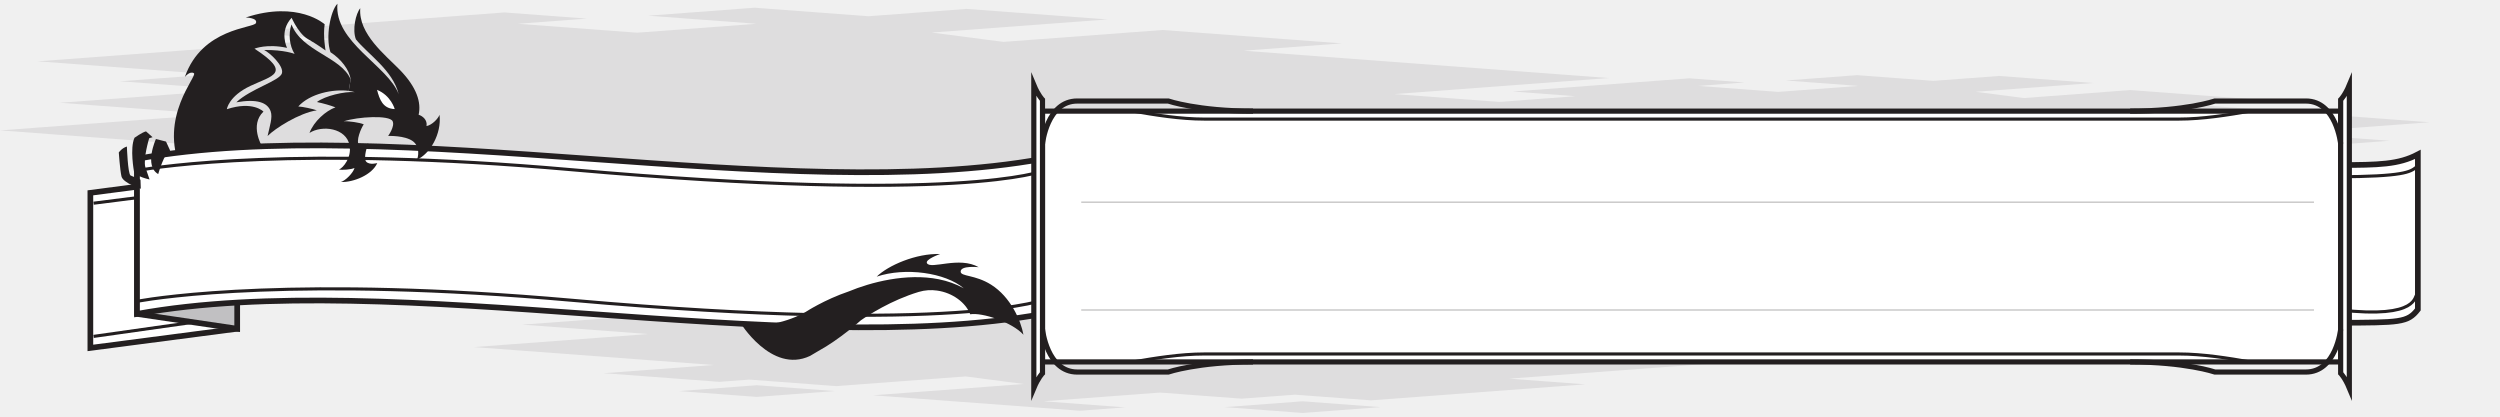
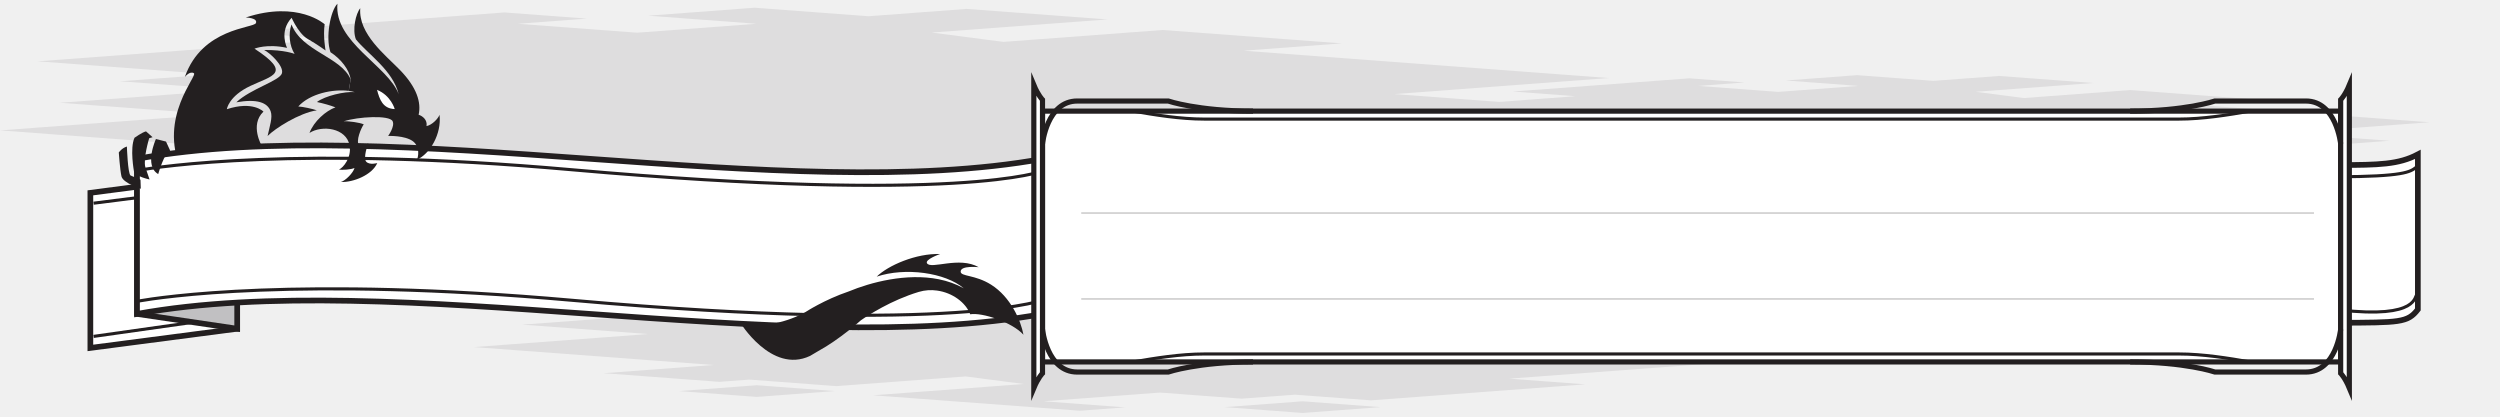
- <svg xmlns="http://www.w3.org/2000/svg" viewBox="0 0 960 160" height="160" width="960" xml:space="preserve" id="svg2" version="1.1">
-   <defs id="defs6" />
-   <g transform="matrix(1.333333,0,0,-1.333333,-11.40947,1062.936)" id="g10">
-     <g transform="matrix(1.191068,0,0,1.191068,-1.634987,-128.3245)" id="g4685">
-       <g id="g12" transform="translate(92.8431,734.1721)">
-         <path d="M 0,0 23.255,-1.74 0,-3.479 -23.252,-1.74 Z m 139.199,-6.519 23.254,-1.739 23.256,1.739 -23.256,1.74 z m 114.293,16.991 22.286,1.666 -27.48,2.055 42.048,3.143 -37.447,2.801 51.877,3.877 -88.338,6.608 23.736,1.773 -43.337,3.242 -38.505,-2.88 -17.318,2.255 42.488,3.174 -34.049,2.547 -23.73,-1.773 -27.549,2.06 -25.751,-1.927 26.164,-1.958 -28.828,-2.156 -28.823,2.156 16.707,1.25 -19.96,1.493 -63.818,-4.771 22.614,-1.691 -71.71,-5.36 42.231,-3.158 -22.286,-1.666 27.478,-2.055 -42.046,-3.142 37.445,-2.802 -51.877,-3.877 71.294,-5.333 -32.644,-2.442 34.46,-2.575 8.912,0.666 25.916,-1.939 38.506,2.88 17.299,-2.252 -44.872,-3.356 61.598,-4.604 13.469,1.006 -24.247,1.814 34.625,2.59 24.268,-1.815 15.887,1.188 22.622,-1.691 63.818,4.77 -22.612,1.691 71.709,5.359 z" style="fill:#deddde;fill-opacity:1;fill-rule:nonzero;stroke:none" id="path14" />
-       </g>
-       <g id="g16" transform="translate(191.5663,683.9097)">
-         <path d="M 0,0 18.891,-1.413 0,-2.826 -18.888,-1.413 Z m 113.072,-5.295 18.89,-1.413 18.891,1.413 -18.891,1.413 z m 92.841,13.801 18.103,1.354 -22.322,1.669 34.156,2.553 -30.419,2.275 42.14,3.15 -71.757,5.367 19.281,1.441 -35.203,2.633 -31.278,-2.339 -14.067,1.831 34.513,2.579 -27.659,2.069 L 102.126,31.647 79.747,33.321 58.83,31.756 80.082,30.165 56.666,28.414 33.253,30.165 46.824,31.18 30.61,32.393 -21.229,28.518 -2.86,27.144 -61.111,22.79 l 34.305,-2.565 -18.103,-1.353 22.321,-1.67 -34.155,-2.552 30.417,-2.276 -42.14,-3.15 57.912,-4.331 -26.516,-1.984 27.992,-2.092 7.239,0.541 21.052,-1.575 31.278,2.34 14.052,-1.83 -36.449,-2.726 50.036,-3.74 10.941,0.818 -19.696,1.473 28.126,2.104 19.713,-1.474 12.905,0.964 18.376,-1.373 51.84,3.875 -18.368,1.373 58.25,4.354 z" style="fill:#deddde;fill-opacity:1;fill-rule:nonzero;stroke:none" id="path18" />
-       </g>
-       <g id="g20" transform="translate(391.8167,731.4042)">
-         <path d="M 0,0 15.58,-1.166 0,-2.33 -15.578,-1.166 Z m 93.256,-4.367 15.579,-1.165 15.58,1.165 -15.58,1.166 z m 76.57,11.383 14.93,1.116 -18.41,1.376 28.17,2.106 -25.087,1.877 34.754,2.597 -59.181,4.427 15.902,1.188 -29.034,2.172 -25.796,-1.929 -11.602,1.51 28.465,2.127 -22.812,1.706 -15.897,-1.188 -18.457,1.38 -17.252,-1.291 17.529,-1.312 -19.313,-1.444 -19.31,1.444 11.193,0.838 -13.372,1 -42.755,-3.196 15.15,-1.133 -48.042,-3.591 28.293,-2.116 -14.931,-1.116 18.409,-1.376 -28.168,-2.106 25.086,-1.877 -34.755,-2.597 47.763,-3.573 -21.869,-1.636 23.086,-1.725 5.97,0.446 17.363,-1.299 25.796,1.93 11.59,-1.509 -30.062,-2.249 41.268,-3.084 9.023,0.674 -16.245,1.216 23.197,1.735 16.259,-1.216 10.643,0.795 15.156,-1.133 42.754,3.196 -15.148,1.133 48.041,3.591 z" style="fill:#deddde;fill-opacity:1;fill-rule:nonzero;stroke:none" id="path22" />
-       </g>
-       <g id="g24" transform="translate(87.0604,771.1898)">
-         <path d="m 0,0 c -0.431,-2.8 0.22,-6.34 0.22,-6.34 0,0 -2.05,1.5 -4.29,2.77 -1.33,0.75 -2.46,2.42 -3.161,3.65 -0.479,0.85 -0.759,1.48 -0.759,1.48 -3.111,-3.34 -1.101,-7.27 -1.101,-7.27 -4.849,1.06 -7.88,-0.19 -7.88,-0.19 9.181,-6.01 4.301,-6.5 -1,-9.01 -5.29,-2.51 -5.679,-5.63 -5.679,-5.63 6.33,2.08 8.849,-0.58 8.849,-0.58 -3.409,-3.26 -0.369,-8.35 -0.369,-8.35 3.31,-6.34 11.51,-9.04 18.85,-10.15 7.269,-1.11 13.7,-0.67 13.7,-0.67 l -16.721,-5.2 -15.019,-3.79 c 0,0 -14.911,1.6 -20.39,14.22 -5.471,12.63 4.09,22.57 3.13,23.22 -0.91,0.62 -2.07,-0.76 -2.191,-0.91 4.161,11.91 16.691,11.78 17.191,13.04 0.51,1.27 -2.471,1.35 -2.471,1.35 C -6.42,5.81 0,0 0,0" style="fill:#231f20;fill-opacity:1;fill-rule:nonzero;stroke:none" id="path26" />
-       </g>
-       <g id="g28" transform="translate(574.2475,737.1426)">
-         <path d="m 0,0 v -38.142 c 14.567,0.085 16.462,0 18.946,3.228 v 37.5 C 14.287,0.112 9.473,0.037 0,0" style="fill:#ffffff;fill-opacity:1;fill-rule:nonzero;stroke:none" id="path30" />
-       </g>
-       <g id="g32" transform="translate(574.2475,737.1426)">
-         <path d="m 0,0 v -38.142 c 14.567,0.085 16.462,0 18.946,3.228 v 37.5 C 14.287,0.112 9.473,0.037 0,0 Z" style="fill:none;stroke:#231f20;stroke-width:1.375;stroke-linecap:butt;stroke-linejoin:miter;stroke-miterlimit:10;stroke-dasharray:none;stroke-opacity:1" id="path34" />
-       </g>
-       <g id="g36" transform="translate(573.6425,734.3076)">
-         <path d="M 0,0 C 16.235,0.054 17.687,1.176 19.157,2.303 M 0.603,-32.193 c 19.602,-2.231 17.932,3.579 18.804,3.754" style="fill:none;stroke:#231f20;stroke-width:0.75;stroke-linecap:butt;stroke-linejoin:miter;stroke-miterlimit:10;stroke-dasharray:none;stroke-opacity:1" id="path38" />
-       </g>
-       <g id="g40" transform="translate(197.6205,706.1968)">
-         <path d="m 0,0 c -0.004,-0.014 -0.015,-0.023 -0.019,-0.036 -0.088,-0.307 -0.036,-0.636 0.143,-0.901 0.218,-0.324 5.426,-7.942 12.223,-7.942 1.513,0 2.994,0.383 4.469,1.177 0.591,0.375 1.159,0.755 1.649,1.098 3.578,2.192 7.058,5.399 8.319,6.604 z" style="fill:#ffffff;fill-opacity:1;fill-rule:nonzero;stroke:none" id="path42" />
-       </g>
-       <g id="g44" transform="translate(30.4075,730.4297)">
-         <path d="m 0,0 v -37.5 l 35.5,4.639 V 4.64 Z" style="fill:#ffffff;fill-opacity:1;fill-rule:nonzero;stroke:none" id="path46" />
-       </g>
-       <g id="g48" transform="translate(30.4075,730.4297)">
-         <path d="m 0,0 v -37.5 l 35.5,4.639 v 37.5 z" style="fill:none;stroke:#231f20;stroke-width:1.375;stroke-linecap:butt;stroke-linejoin:miter;stroke-miterlimit:10;stroke-dasharray:none;stroke-opacity:1" id="path50" />
-       </g>
-       <g id="g52" transform="translate(31.1838,695.7139)">
-         <path d="M 0,0 34.724,4.925 M 0,32.207 34.724,36.625" style="fill:none;stroke:#231f20;stroke-width:0.75;stroke-linecap:butt;stroke-linejoin:miter;stroke-miterlimit:10;stroke-dasharray:none;stroke-opacity:1" id="path54" />
-       </g>
-       <g id="g56" transform="translate(65.9075,735.0684)">
-         <path d="m 0,0 -24.219,3.583 v -37.5 L 0,-37.5 Z" style="fill:#c1c0c2;fill-opacity:1;fill-rule:nonzero;stroke:none" id="path58" />
-       </g>
-       <g id="g60" transform="translate(65.9075,735.0684)">
-         <path d="m 0,0 -24.219,3.583 v -37.5 L 0,-37.5 Z" style="fill:none;stroke:#231f20;stroke-width:1.375;stroke-linecap:butt;stroke-linejoin:miter;stroke-miterlimit:10;stroke-dasharray:none;stroke-opacity:1" id="path62" />
-       </g>
-       <g id="g64" transform="translate(260.7278,701.1514)">
-         <path d="M 0,0 C -61.753,-11.25 -157.286,11.25 -219.039,0 V 37.5 C -157.286,48.75 -61.753,26.25 0,37.5 Z" style="fill:#ffffff;fill-opacity:1;fill-rule:nonzero;stroke:none" id="path66" />
-       </g>
-       <g id="g68" transform="translate(260.7278,701.1514)">
-         <path d="M 0,0 C -61.753,-11.25 -157.286,11.25 -219.039,0 V 37.5 C -157.286,48.75 -61.753,26.25 0,37.5 Z" style="fill:none;stroke:#231f20;stroke-width:1.375;stroke-linecap:butt;stroke-linejoin:miter;stroke-miterlimit:10;stroke-dasharray:none;stroke-opacity:1" id="path70" />
-       </g>
-       <g id="g72" transform="translate(261.6057,704.7744)">
-         <path d="m 0,0 c 0,0 -20.5,-8.666 -114.666,-0.333 -66.51,5.886 -99.718,0.727 -104.856,-0.173 M -0.878,30.955 c 0,0 -19.872,-8.038 -114.038,0.295 -66.51,5.886 -99.718,0.726 -104.856,-0.173" style="fill:none;stroke:#231f20;stroke-width:0.75;stroke-linecap:butt;stroke-linejoin:miter;stroke-miterlimit:10;stroke-dasharray:none;stroke-opacity:1" id="path74" />
-       </g>
-       <path d="M 574.528,689.543 H 260.634 v 60.642 h 313.894 z" style="fill:#ffffff;fill-opacity:1;fill-rule:nonzero;stroke:none" id="path76" />
-       <path d="M 574.528,689.543 H 260.634 v 60.642 h 313.894 z" style="fill:none;stroke:#231f20;stroke-width:1.25;stroke-linecap:butt;stroke-linejoin:miter;stroke-miterlimit:10;stroke-dasharray:none;stroke-opacity:1" id="path78" />
-       <g id="g80" transform="translate(258.5359,756.4932)">
-         <path d="m 0,0 -0.001,-73.258 c 1.048,2.516 2.098,3.565 2.098,3.565 l 10e-4,66.129 c 0,0 -1.05,1.046 -2.098,3.564" style="fill:#ffffff;fill-opacity:1;fill-rule:nonzero;stroke:none" id="path82" />
-       </g>
-       <g id="g84" transform="translate(258.5359,756.4932)">
-         <path d="m 0,0 -0.001,-73.258 c 1.048,2.516 2.098,3.565 2.098,3.565 l 10e-4,66.129 c 0,0 -1.05,1.046 -2.098,3.564 z" style="fill:none;stroke:#231f20;stroke-width:1.25;stroke-linecap:butt;stroke-linejoin:miter;stroke-miterlimit:10;stroke-dasharray:none;stroke-opacity:1" id="path86" />
-       </g>
-       <g id="g88" transform="translate(260.6335,742.2969)">
-         <path d="m 0,0 c 0,0 1.067,10.333 8.401,10.333 h 22 c 0,0 7.166,-2.445 20.5,-2.445 M -0.001,-44.866 c 0,0 1.067,-10.333 8.401,-10.333 h 22 c 0,0 7.166,2.445 20.5,2.445" style="fill:none;stroke:#231f20;stroke-width:1.25;stroke-linecap:butt;stroke-linejoin:miter;stroke-miterlimit:10;stroke-dasharray:none;stroke-opacity:1" id="path90" />
-       </g>
-       <g id="g92" transform="translate(576.6253,756.4932)">
-         <path d="m 0,0 0.001,-73.258 c -1.048,2.516 -2.098,3.565 -2.098,3.565 l -10e-4,66.129 c 0,0 1.05,1.046 2.098,3.564" style="fill:#ffffff;fill-opacity:1;fill-rule:nonzero;stroke:none" id="path94" />
-       </g>
-       <g id="g96" transform="translate(576.6253,756.4932)">
-         <path d="m 0,0 0.001,-73.258 c -1.048,2.516 -2.098,3.565 -2.098,3.565 l -10e-4,66.129 c 0,0 1.05,1.046 2.098,3.564 z" style="fill:none;stroke:#231f20;stroke-width:1.25;stroke-linecap:butt;stroke-linejoin:miter;stroke-miterlimit:10;stroke-dasharray:none;stroke-opacity:1" id="path98" />
-       </g>
-       <g id="g100" transform="translate(574.5276,742.2969)">
-         <path d="m 0,0 c 0,0 -1.067,10.333 -8.401,10.333 h -22 c 0,0 -7.166,-2.445 -20.5,-2.445 M 0.001,-44.866 c 0,0 -1.067,-10.333 -8.401,-10.333 h -22 c 0,0 -7.166,2.445 -20.5,2.445" style="fill:none;stroke:#231f20;stroke-width:1.25;stroke-linecap:butt;stroke-linejoin:miter;stroke-miterlimit:10;stroke-dasharray:none;stroke-opacity:1" id="path102" />
-       </g>
-       <g id="g104" transform="translate(552.6292,750.1836)">
-         <path d="m 0,0 c -5.202,-0.907 -11.465,-1.923 -17.206,-1.923 h -235.685 c -5.741,0 -12.004,1.016 -17.206,1.923 m 0,-60.641 c 5.202,0.908 11.465,1.923 17.206,1.923 h 235.685 c 5.741,0 12.004,-1.015 17.206,-1.923" style="fill:none;stroke:#231f20;stroke-width:0.75;stroke-linecap:butt;stroke-linejoin:miter;stroke-miterlimit:10;stroke-dasharray:none;stroke-opacity:1" id="path106" />
-       </g>
-       <g id="g108" transform="translate(99.7194,755.3397)">
-         <path d="M 0,0 C 3.391,-1.37 4.29,-4.66 4.29,-4.66 1.441,-4.58 0.601,-2.38 0,0" style="fill:#ffffff;fill-opacity:1;fill-rule:nonzero;stroke:none" id="path110" />
-       </g>
-       <g id="g112" transform="translate(256.0256,696.1201)">
-         <path d="m 0,0 c -0.64,3.468 -3.087,9.124 -7.827,12.106 -3.917,2.459 -7.339,1.927 -7.355,3.149 -0.029,1.554 4.362,1.073 4.362,1.073 -4.735,2.712 -11.527,-0.607 -12.498,0.946 -0.573,0.931 3.161,2.238 3.161,2.238 -5.776,0.212 -12.592,-2.765 -15.326,-5.466 6.89,2.313 16.593,0.983 21.05,-2.825 -1.887,1.06 -3.933,1.768 -6.033,2.188 -7.819,1.572 -16.523,-0.755 -21.763,-2.935 C -48.143,8.471 -52.654,5.513 -52.654,5.513 -56.558,3.244 -63.768,1.129 -68.657,3.198 l -0.001,-0.01 c 0,0 7.654,-12.749 17.059,-8.314 0.691,0.384 1.352,0.78 1.973,1.168 5.134,2.785 10.304,7.431 10.304,7.431 1.798,1.257 7.334,4.862 13.999,6.876 1.485,0.443 2.992,0.535 4.424,0.329 3.717,-0.505 6.957,-2.888 8.02,-5.737 C -10.009,5.441 -2.734,3.037 0,0" style="fill:#231f20;fill-opacity:1;fill-rule:nonzero;stroke:none" id="path114" />
-       </g>
-       <g id="g116" transform="translate(104.0095,750.68)">
-         <path d="M 0,0 C 0,0 -0.899,3.29 -4.29,4.66 -3.689,2.28 -2.85,0.08 0,0 m -10.92,-8.8 c -0.79,4.26 -6.67,4.99 -9.699,3.03 1.05,2.82 4,5.38 6.279,6.19 -1.3,0.5 -2.83,0.93 -4.479,1.29 1.939,1.48 6.71,2.6 9.13,2.39 -0.441,0.13 -0.92,0.23 -1.441,0.3 l 0.46,2.77 c -0.269,2.32 -2.37,4.98 -4.87,6.58 -1.239,3.55 -0.029,10.01 1.681,11.73 C -14.72,16.19 -1.6,10.45 0.95,3.6 -0.489,9.45 -6.56,13.31 -9.399,16.87 -10.3,19.21 -9.43,23.08 -8.34,24.39 -8.84,18.16 -2.26,13.08 1.23,9.48 5.351,5.25 6.44,1.58 5.771,-1.37 6.69,-1.65 7.94,-2.59 7.681,-4.11 c 1.359,0.27 2.79,1.78 3.149,2.73 0.53,-4.66 -2.35,-9.47 -5.439,-10.84 0,0 0.889,2.18 -0.46,3.92 -1.321,1.71 -5.21,1.85 -6.531,1.8 0,0 1.691,2.34 1.08,3.57 -0.74,1.53 -8.379,1.1 -11.83,-0.03 1.17,0.09 3.911,-0.3 4.85,-0.73 -0.56,-0.78 -2.06,-4.09 -1.079,-5.13 0.829,-0.89 2,0.43 2.149,0.6 -0.11,-0.32 -1.259,-3.66 -0.469,-4.5 0.82,-0.88 2.67,-0.33 2.67,-0.33 -1.231,-2.84 -5.72,-4.69 -8.821,-4.59 1.12,0.31 3.01,2.22 3.321,3.4 -0.831,-0.38 -2.951,-0.55 -3.76,-0.37 1.01,0.38 3.099,2.89 2.569,5.81" style="fill:#231f20;fill-opacity:1;fill-rule:nonzero;stroke:none" id="path118" />
-       </g>
-       <g id="g120" transform="translate(76.7302,759.3397)">
-         <path d="M 0,0 C 0.51,1.8 -2.99,5.01 -4.311,5.63 0.63,5.68 3.06,4.68 3.06,4.68 1.83,6.61 1.5,9.53 2.31,11.81 4.8,5.28 14.39,3.94 16.609,-1.49 l -0.46,-2.77 C 12.359,-3.77 6.77,-4.9 3.95,-8.03 4.93,-8.06 7.46,-8.61 8.439,-8.96 4.17,-9.6 -1.71,-13.36 -3.471,-15.17 c 0.521,2.44 1.271,4.49 0.741,5.98 -0.75,2.1 -3.25,3.06 -8.3,2.17 C -7.54,-3.73 -0.53,-1.84 0,0" style="fill:#231f20;fill-opacity:1;fill-rule:nonzero;stroke:none" id="path122" />
-       </g>
-       <g id="g124" transform="translate(48.7,742.8237)">
-         <path d="M 0,0 1.019,-2.22 C -0.35,-2.45 -1.89,-7.86 -1.89,-7.86 -5.38,-5.84 -2.44,0.62 -2.44,0.62 Z" style="fill:#231f20;fill-opacity:1;fill-rule:nonzero;stroke:none" id="path126" />
-       </g>
-       <g id="g128" transform="translate(41.0798,743.7437)">
-         <path d="M 0,0 C 0,0 1.82,1.31 2.78,1.55 L 4.37,0.14 3.55,-0.11 c 0,0 -1.529,-5 -0.91,-7.07 l 1,-2.9 c 0,0 -3.26,0.65 -3.76,1.9 0,0 -1.05,5.63 0.12,8.18" style="fill:#231f20;fill-opacity:1;fill-rule:nonzero;stroke:none" id="path130" />
-       </g>
-       <g id="g132" transform="translate(39.2399,741.6241)">
-         <path d="m 0,0 c 0,0 0.21,-6.42 0.87,-6.99 l 2.42,-1.03 0.07,-2.19 c 0,0 -4.32,1.37 -4.68,3.02 -0.36,1.65 -0.64,5.75 -0.64,5.75 0,0 0.72,1.07 1.96,1.44" style="fill:#231f20;fill-opacity:1;fill-rule:nonzero;stroke:none" id="path134" />
-       </g>
-       <g id="g136" transform="translate(270,728.1776)">
-         <path d="M 0,0 H 298.08" style="fill:none;stroke:#b2b1b1;stroke-width:0.25;stroke-linecap:butt;stroke-linejoin:miter;stroke-miterlimit:4;stroke-dasharray:none;stroke-opacity:1" id="path138" />
-       </g>
-       <g id="g140" transform="translate(270,702.0977)">
-         <path d="M 0,0 H 298.08" style="fill:none;stroke:#b2b1b1;stroke-width:0.25;stroke-linecap:butt;stroke-linejoin:miter;stroke-miterlimit:4;stroke-dasharray:none;stroke-opacity:1" id="path142" />
-       </g>
+ <svg xmlns="http://www.w3.org/2000/svg" version="1.1" id="svg2" xml:space="preserve" width="960" height="160" viewBox="0 0 960 160">
+   <defs id="defs6">
+     <clipPath clipPathUnits="userSpaceOnUse" id="clipPath176">
+       <path d="m 111.56,748.005 h 144 v 15.484 h -144 z" id="path174" />
+     </clipPath>
+   </defs>
+   <g id="g10" transform="matrix(1.333333,0,0,-1.333333,-11.40947,1062.936)">
+     <g id="g12" transform="matrix(1.191068,0,0,1.191068,108.9475,746.1243)">
+       <path d="M 0,0 23.255,-1.74 0,-3.479 -23.252,-1.74 Z m 139.199,-6.519 23.254,-1.739 23.256,1.739 -23.256,1.74 z m 114.293,16.991 22.286,1.666 -27.48,2.055 42.048,3.143 -37.447,2.801 51.877,3.877 -88.338,6.608 23.736,1.773 -43.337,3.242 -38.505,-2.88 -17.318,2.255 42.488,3.174 -34.049,2.547 -23.73,-1.773 -27.549,2.06 -25.751,-1.927 26.164,-1.958 -28.828,-2.156 -28.823,2.156 16.707,1.25 -19.96,1.493 -63.818,-4.771 22.614,-1.691 -71.71,-5.36 42.231,-3.158 -22.286,-1.666 27.478,-2.055 -42.046,-3.142 37.445,-2.802 -51.877,-3.877 71.294,-5.333 -32.644,-2.442 34.46,-2.575 8.912,0.666 25.916,-1.939 38.506,2.88 17.299,-2.252 -44.872,-3.356 61.598,-4.604 13.469,1.006 -24.247,1.814 34.625,2.59 24.268,-1.815 15.887,1.188 22.622,-1.691 63.818,4.77 -22.612,1.691 71.709,5.359 z" style="fill:#deddde;fill-opacity:1;fill-rule:nonzero;stroke:none" id="path14" />
+     </g>
+     <g id="g16" transform="matrix(1.191068,0,0,1.191068,226.5335,686.2584)">
+       <path d="M 0,0 18.891,-1.413 0,-2.826 -18.888,-1.413 Z m 113.072,-5.295 18.89,-1.413 18.891,1.413 -18.891,1.413 z m 92.841,13.801 18.103,1.354 -22.322,1.669 34.156,2.553 -30.419,2.275 42.14,3.15 -71.757,5.367 19.281,1.441 -35.203,2.633 -31.278,-2.339 -14.067,1.831 34.513,2.579 -27.659,2.069 L 102.126,31.647 79.747,33.321 58.83,31.756 80.082,30.165 56.666,28.414 33.253,30.165 46.824,31.18 30.61,32.393 -21.229,28.518 -2.86,27.144 -61.111,22.79 l 34.305,-2.565 -18.103,-1.353 22.321,-1.67 -34.155,-2.552 30.417,-2.276 -42.14,-3.15 57.912,-4.331 -26.516,-1.984 27.992,-2.092 7.239,0.541 21.052,-1.575 31.278,2.34 14.052,-1.83 -36.449,-2.726 50.036,-3.74 10.941,0.818 -19.696,1.473 28.126,2.104 19.713,-1.474 12.905,0.964 18.376,-1.373 51.84,3.875 -18.368,1.373 58.25,4.354 z" style="fill:#deddde;fill-opacity:1;fill-rule:nonzero;stroke:none" id="path18" />
+     </g>
+     <g id="g20" transform="matrix(1.191068,0,0,1.191068,465.0453,742.8275)">
+       <path d="M 0,0 15.58,-1.166 0,-2.33 -15.578,-1.166 Z m 93.256,-4.367 15.579,-1.165 15.58,1.165 -15.58,1.166 z m 76.57,11.383 14.93,1.116 -18.41,1.376 28.17,2.106 -25.087,1.877 34.754,2.597 -59.181,4.427 15.902,1.188 -29.034,2.172 -25.796,-1.929 -11.602,1.51 28.465,2.127 -22.812,1.706 -15.897,-1.188 -18.457,1.38 -17.252,-1.291 17.529,-1.312 -19.313,-1.444 -19.31,1.444 11.193,0.838 -13.372,1 -42.755,-3.196 15.15,-1.133 -48.042,-3.591 28.293,-2.116 -14.931,-1.116 18.409,-1.376 -28.168,-2.106 25.086,-1.877 -34.755,-2.597 47.763,-3.573 -21.869,-1.636 23.086,-1.725 5.97,0.446 17.363,-1.299 25.796,1.93 11.59,-1.509 -30.062,-2.249 41.268,-3.084 9.023,0.674 -16.245,1.216 23.197,1.735 16.259,-1.216 10.643,0.795 15.156,-1.133 42.754,3.196 -15.148,1.133 48.041,3.591 z" style="fill:#deddde;fill-opacity:1;fill-rule:nonzero;stroke:none" id="path22" />
+     </g>
+     <g id="g24" transform="matrix(1.191068,0,0,1.191068,102.0599,790.2149)">
+       <path d="m 0,0 c -0.431,-2.8 0.22,-6.34 0.22,-6.34 0,0 -2.05,1.5 -4.29,2.77 -1.33,0.75 -2.46,2.42 -3.161,3.65 -0.479,0.85 -0.759,1.48 -0.759,1.48 -3.111,-3.34 -1.101,-7.27 -1.101,-7.27 -4.849,1.06 -7.88,-0.19 -7.88,-0.19 9.181,-6.01 4.301,-6.5 -1,-9.01 -5.29,-2.51 -5.679,-5.63 -5.679,-5.63 6.33,2.08 8.849,-0.58 8.849,-0.58 -3.409,-3.26 -0.369,-8.35 -0.369,-8.35 3.31,-6.34 11.51,-9.04 18.85,-10.15 7.269,-1.11 13.7,-0.67 13.7,-0.67 l -16.721,-5.2 -15.019,-3.79 c 0,0 -14.911,1.6 -20.39,14.22 -5.471,12.63 4.09,22.57 3.13,23.22 -0.91,0.62 -2.07,-0.76 -2.191,-0.91 4.161,11.91 16.691,11.78 17.191,13.04 0.51,1.27 -2.471,1.35 -2.471,1.35 C -6.42,5.81 0,0 0,0" style="fill:#231f20;fill-opacity:1;fill-rule:nonzero;stroke:none" id="path26" />
+     </g>
+     <g id="g28" transform="matrix(1.191068,0,0,1.191068,682.3328,749.6624)">
+       <path d="m 0,0 v -38.142 c 14.567,0.085 16.462,0 18.946,3.228 v 37.5 C 14.287,0.112 9.473,0.037 0,0" style="fill:#ffffff;fill-opacity:1;fill-rule:nonzero;stroke:none" id="path30" />
+     </g>
+     <g id="g32" transform="matrix(1.191068,0,0,1.191068,682.3328,749.6624)">
+       <path d="m 0,0 v -38.142 c 14.567,0.085 16.462,0 18.946,3.228 v 37.5 C 14.287,0.112 9.473,0.037 0,0 Z" style="fill:none;stroke:#231f20;stroke-width:1.375;stroke-linecap:butt;stroke-linejoin:miter;stroke-miterlimit:10;stroke-dasharray:none;stroke-opacity:1" id="path34" />
+     </g>
+     <g id="g36" transform="matrix(1.191068,0,0,1.191068,681.6122,746.2857)">
+       <path d="M 0,0 C 16.235,0.054 17.687,1.176 19.157,2.303 M 0.603,-32.193 c 19.602,-2.231 17.932,3.579 18.804,3.754" style="fill:none;stroke:#231f20;stroke-width:0.75;stroke-linecap:butt;stroke-linejoin:miter;stroke-miterlimit:10;stroke-dasharray:none;stroke-opacity:1" id="path38" />
+     </g>
+     <g id="g40" transform="matrix(1.191068,0,0,1.191068,233.7445,712.8038)">
+       <path d="m 0,0 c -0.004,-0.014 -0.015,-0.023 -0.019,-0.036 -0.088,-0.307 -0.036,-0.636 0.143,-0.901 0.218,-0.324 5.426,-7.942 12.223,-7.942 1.513,0 2.994,0.383 4.469,1.177 0.591,0.375 1.159,0.755 1.649,1.098 3.578,2.192 7.058,5.399 8.319,6.604 z" style="fill:#ffffff;fill-opacity:1;fill-rule:nonzero;stroke:none" id="path42" />
+     </g>
+     <g id="g44" transform="matrix(1.191068,0,0,1.191068,34.58241,741.6668)">
+       <path d="m 0,0 v -37.5 l 35.5,4.639 V 4.64 Z" style="fill:#ffffff;fill-opacity:1;fill-rule:nonzero;stroke:none" id="path46" />
+     </g>
+     <g id="g48" transform="matrix(1.191068,0,0,1.191068,34.58241,741.6668)">
+       <path d="m 0,0 v -37.5 l 35.5,4.639 v 37.5 z" style="fill:none;stroke:#231f20;stroke-width:1.375;stroke-linecap:butt;stroke-linejoin:miter;stroke-miterlimit:10;stroke-dasharray:none;stroke-opacity:1" id="path50" />
+     </g>
+     <g id="g52" transform="matrix(1.191068,0,0,1.191068,35.50704,700.318)">
+       <path d="M 0,0 34.724,4.925 M 0,32.207 34.724,36.625" style="fill:none;stroke:#231f20;stroke-width:0.75;stroke-linecap:butt;stroke-linejoin:miter;stroke-miterlimit:10;stroke-dasharray:none;stroke-opacity:1" id="path54" />
+     </g>
+     <g id="g56" transform="matrix(1.191068,0,0,1.191068,76.86532,747.1919)">
+       <path d="m 0,0 -24.219,3.583 v -37.5 L 0,-37.5 Z" style="fill:#c1c0c2;fill-opacity:1;fill-rule:nonzero;stroke:none" id="path58" />
+     </g>
+     <g id="g60" transform="matrix(1.191068,0,0,1.191068,76.86532,747.1919)">
+       <path d="m 0,0 -24.219,3.583 v -37.5 L 0,-37.5 Z" style="fill:none;stroke:#231f20;stroke-width:1.375;stroke-linecap:butt;stroke-linejoin:miter;stroke-miterlimit:10;stroke-dasharray:none;stroke-opacity:1" id="path62" />
+     </g>
+     <g id="g64" transform="matrix(1.191068,0,0,1.191068,308.9095,706.7944)">
+       <path d="M 0,0 C -61.753,-11.25 -157.286,11.25 -219.039,0 V 37.5 C -157.286,48.75 -61.753,26.25 0,37.5 Z" style="fill:#ffffff;fill-opacity:1;fill-rule:nonzero;stroke:none" id="path66" />
+     </g>
+     <g id="g68" transform="matrix(1.191068,0,0,1.191068,308.9095,706.7944)">
+       <path d="M 0,0 C -61.753,-11.25 -157.286,11.25 -219.039,0 V 37.5 C -157.286,48.75 -61.753,26.25 0,37.5 Z" style="fill:none;stroke:#231f20;stroke-width:1.375;stroke-linecap:butt;stroke-linejoin:miter;stroke-miterlimit:10;stroke-dasharray:none;stroke-opacity:1" id="path70" />
+     </g>
+     <g id="g72" transform="matrix(1.191068,0,0,1.191068,309.9552,711.1096)">
+       <path d="m 0,0 c 0,0 -20.5,-8.666 -114.666,-0.333 -66.51,5.886 -99.718,0.727 -104.856,-0.173 M -0.878,30.955 c 0,0 -19.872,-8.038 -114.038,0.295 -66.51,5.886 -99.718,0.726 -104.856,-0.173" style="fill:none;stroke:#231f20;stroke-width:0.75;stroke-linecap:butt;stroke-linejoin:miter;stroke-miterlimit:10;stroke-dasharray:none;stroke-opacity:1" id="path74" />
+     </g>
+     <path d="M 682.667,692.968 H 308.798 v 72.229 h 373.869 z" style="fill:#ffffff;fill-opacity:1;fill-rule:nonzero;stroke:none;stroke-width:1.191" id="path76" />
+     <path d="M 682.667,692.968 H 308.798 v 72.229 h 373.869 z" style="fill:none;stroke:#231f20;stroke-width:1.489;stroke-linecap:butt;stroke-linejoin:miter;stroke-miterlimit:10;stroke-dasharray:none;stroke-opacity:1" id="path78" />
+     <g id="g80" transform="matrix(1.191068,0,0,1.191068,306.2988,772.7102)">
+       <path d="m 0,0 -0.001,-73.258 c 1.048,2.516 2.098,3.565 2.098,3.565 l 10e-4,66.129 c 0,0 -1.05,1.046 -2.098,3.564" style="fill:#ffffff;fill-opacity:1;fill-rule:nonzero;stroke:none" id="path82" />
+     </g>
+     <g id="g84" transform="matrix(1.191068,0,0,1.191068,306.2988,772.7102)">
+       <path d="m 0,0 -0.001,-73.258 c 1.048,2.516 2.098,3.565 2.098,3.565 l 10e-4,66.129 c 0,0 -1.05,1.046 -2.098,3.564 z" style="fill:none;stroke:#231f20;stroke-width:1.25;stroke-linecap:butt;stroke-linejoin:miter;stroke-miterlimit:10;stroke-dasharray:none;stroke-opacity:1" id="path86" />
+     </g>
+     <g id="g88" transform="matrix(1.191068,0,0,1.191068,308.7972,755.8015)">
+       <path d="m 0,0 c 0,0 1.067,10.333 8.401,10.333 h 22 c 0,0 7.166,-2.445 20.5,-2.445 M -0.001,-44.866 c 0,0 1.067,-10.333 8.401,-10.333 h 22 c 0,0 7.166,2.445 20.5,2.445" style="fill:none;stroke:#231f20;stroke-width:1.25;stroke-linecap:butt;stroke-linejoin:miter;stroke-miterlimit:10;stroke-dasharray:none;stroke-opacity:1" id="path90" />
+     </g>
+     <g id="g92" transform="matrix(1.191068,0,0,1.191068,685.1649,772.7102)">
+       <path d="m 0,0 0.001,-73.258 c -1.048,2.516 -2.098,3.565 -2.098,3.565 l -10e-4,66.129 c 0,0 1.05,1.046 2.098,3.564" style="fill:#ffffff;fill-opacity:1;fill-rule:nonzero;stroke:none" id="path94" />
+     </g>
+     <g id="g96" transform="matrix(1.191068,0,0,1.191068,685.1649,772.7102)">
+       <path d="m 0,0 0.001,-73.258 c -1.048,2.516 -2.098,3.565 -2.098,3.565 l -10e-4,66.129 c 0,0 1.05,1.046 2.098,3.564 z" style="fill:none;stroke:#231f20;stroke-width:1.25;stroke-linecap:butt;stroke-linejoin:miter;stroke-miterlimit:10;stroke-dasharray:none;stroke-opacity:1" id="path98" />
+     </g>
+     <g id="g100" transform="matrix(1.191068,0,0,1.191068,682.6664,755.8015)">
+       <path d="m 0,0 c 0,0 -1.067,10.333 -8.401,10.333 h -22 c 0,0 -7.166,-2.445 -20.5,-2.445 M 0.001,-44.866 c 0,0 -1.067,-10.333 -8.401,-10.333 h -22 c 0,0 -7.166,2.445 -20.5,2.445" style="fill:none;stroke:#231f20;stroke-width:1.25;stroke-linecap:butt;stroke-linejoin:miter;stroke-miterlimit:10;stroke-dasharray:none;stroke-opacity:1" id="path102" />
+     </g>
+     <g id="g104" transform="matrix(1.191068,0,0,1.191068,656.5839,765.1951)">
+       <path d="m 0,0 c -5.202,-0.907 -11.465,-1.923 -17.206,-1.923 h -235.685 c -5.741,0 -12.004,1.016 -17.206,1.923 m 0,-60.641 c 5.202,0.908 11.465,1.923 17.206,1.923 h 235.685 c 5.741,0 12.004,-1.015 17.206,-1.923" style="fill:none;stroke:#231f20;stroke-width:0.75;stroke-linecap:butt;stroke-linejoin:miter;stroke-miterlimit:10;stroke-dasharray:none;stroke-opacity:1" id="path106" />
+     </g>
+     <g id="g108" transform="matrix(1.191068,0,0,1.191068,117.1376,771.3364)">
+       <path d="M 0,0 C 3.391,-1.37 4.29,-4.66 4.29,-4.66 1.441,-4.58 0.601,-2.38 0,0" style="fill:#ffffff;fill-opacity:1;fill-rule:nonzero;stroke:none" id="path110" />
+     </g>
+     <g id="g112" transform="matrix(1.191068,0,0,1.191068,303.3089,700.8018)">
+       <path d="m 0,0 c -0.64,3.468 -3.087,9.124 -7.827,12.106 -3.917,2.459 -7.339,1.927 -7.355,3.149 -0.029,1.554 4.362,1.073 4.362,1.073 -4.735,2.712 -11.527,-0.607 -12.498,0.946 -0.573,0.931 3.161,2.238 3.161,2.238 -5.776,0.212 -12.592,-2.765 -15.326,-5.466 6.89,2.313 16.593,0.983 21.05,-2.825 -1.887,1.06 -3.933,1.768 -6.033,2.188 -7.819,1.572 -16.523,-0.755 -21.763,-2.935 C -48.143,8.471 -52.654,5.513 -52.654,5.513 -56.558,3.244 -63.768,1.129 -68.657,3.198 l -0.001,-0.01 c 0,0 7.654,-12.749 17.059,-8.314 0.691,0.384 1.352,0.78 1.973,1.168 5.134,2.785 10.304,7.431 10.304,7.431 1.798,1.257 7.334,4.862 13.999,6.876 1.485,0.443 2.992,0.535 4.424,0.329 3.717,-0.505 6.957,-2.888 8.02,-5.737 C -10.009,5.441 -2.734,3.037 0,0" style="fill:#231f20;fill-opacity:1;fill-rule:nonzero;stroke:none" id="path114" />
+     </g>
+     <g id="g116" transform="matrix(1.191068,0,0,1.191068,122.2474,765.7863)">
+       <path d="M 0,0 C 0,0 -0.899,3.29 -4.29,4.66 -3.689,2.28 -2.85,0.08 0,0 m -10.92,-8.8 c -0.79,4.26 -6.67,4.99 -9.699,3.03 1.05,2.82 4,5.38 6.279,6.19 -1.3,0.5 -2.83,0.93 -4.479,1.29 1.939,1.48 6.71,2.6 9.13,2.39 -0.441,0.13 -0.92,0.23 -1.441,0.3 l 0.46,2.77 c -0.269,2.32 -2.37,4.98 -4.87,6.58 -1.239,3.55 -0.029,10.01 1.681,11.73 C -14.72,16.19 -1.6,10.45 0.95,3.6 -0.489,9.45 -6.56,13.31 -9.399,16.87 -10.3,19.21 -9.43,23.08 -8.34,24.39 -8.84,18.16 -2.26,13.08 1.23,9.48 5.351,5.25 6.44,1.58 5.771,-1.37 6.69,-1.65 7.94,-2.59 7.681,-4.11 c 1.359,0.27 2.79,1.78 3.149,2.73 0.53,-4.66 -2.35,-9.47 -5.439,-10.84 0,0 0.889,2.18 -0.46,3.92 -1.321,1.71 -5.21,1.85 -6.531,1.8 0,0 1.691,2.34 1.08,3.57 -0.74,1.53 -8.379,1.1 -11.83,-0.03 1.17,0.09 3.911,-0.3 4.85,-0.73 -0.56,-0.78 -2.06,-4.09 -1.079,-5.13 0.829,-0.89 2,0.43 2.149,0.6 -0.11,-0.32 -1.259,-3.66 -0.469,-4.5 0.82,-0.88 2.67,-0.33 2.67,-0.33 -1.231,-2.84 -5.72,-4.69 -8.821,-4.59 1.12,0.31 3.01,2.22 3.321,3.4 -0.831,-0.38 -2.951,-0.55 -3.76,-0.37 1.01,0.38 3.099,2.89 2.569,5.81" style="fill:#231f20;fill-opacity:1;fill-rule:nonzero;stroke:none" id="path118" />
+     </g>
+     <g id="g120" transform="matrix(1.191068,0,0,1.191068,89.75589,776.1006)">
+       <path d="M 0,0 C 0.51,1.8 -2.99,5.01 -4.311,5.63 0.63,5.68 3.06,4.68 3.06,4.68 1.83,6.61 1.5,9.53 2.31,11.81 4.8,5.28 14.39,3.94 16.609,-1.49 l -0.46,-2.77 C 12.359,-3.77 6.77,-4.9 3.95,-8.03 4.93,-8.06 7.46,-8.61 8.439,-8.96 4.17,-9.6 -1.71,-13.36 -3.471,-15.17 c 0.521,2.44 1.271,4.49 0.741,5.98 -0.75,2.1 -3.25,3.06 -8.3,2.17 C -7.54,-3.73 -0.53,-1.84 0,0" style="fill:#231f20;fill-opacity:1;fill-rule:nonzero;stroke:none" id="path122" />
+     </g>
+     <g id="g124" transform="matrix(1.191068,0,0,1.191068,56.37002,756.4289)">
+       <path d="M 0,0 1.019,-2.22 C -0.35,-2.45 -1.89,-7.86 -1.89,-7.86 -5.38,-5.84 -2.44,0.62 -2.44,0.62 Z" style="fill:#231f20;fill-opacity:1;fill-rule:nonzero;stroke:none" id="path126" />
+     </g>
+     <g id="g128" transform="matrix(1.191068,0,0,1.191068,47.29384,757.5247)">
+       <path d="M 0,0 C 0,0 1.82,1.31 2.78,1.55 L 4.37,0.14 3.55,-0.11 c 0,0 -1.529,-5 -0.91,-7.07 l 1,-2.9 c 0,0 -3.26,0.65 -3.76,1.9 0,0 -1.05,5.63 0.12,8.18" style="fill:#231f20;fill-opacity:1;fill-rule:nonzero;stroke:none" id="path130" />
+     </g>
+     <g id="g132" transform="matrix(1.191068,0,0,1.191068,45.1024,755.0001)">
+       <path d="m 0,0 c 0,0 0.21,-6.42 0.87,-6.99 l 2.42,-1.03 0.07,-2.19 c 0,0 -4.32,1.37 -4.68,3.02 -0.36,1.65 -0.64,5.75 -0.64,5.75 0,0 0.72,1.07 1.96,1.44" style="fill:#231f20;fill-opacity:1;fill-rule:nonzero;stroke:none" id="path134" />
+     </g>
+     <g id="g136" transform="matrix(1.191068,0,0,1.191068,319.9534,735.8506)">
+       <path d="M 0,0 H 298.08" style="fill:none;stroke:#b2b1b1;stroke-width:0.25;stroke-linecap:butt;stroke-linejoin:miter;stroke-miterlimit:4;stroke-dasharray:none;stroke-opacity:1" id="path138" />
+     </g>
+     <g id="g140" transform="matrix(1.191068,0,0,1.191068,319.9534,711.1006)">
+       <path d="M 0,0 H 298.08" style="fill:none;stroke:#b2b1b1;stroke-width:0.25;stroke-linecap:butt;stroke-linejoin:miter;stroke-miterlimit:4;stroke-dasharray:none;stroke-opacity:1" id="path142" />
    </g>
  </g>
</svg>
